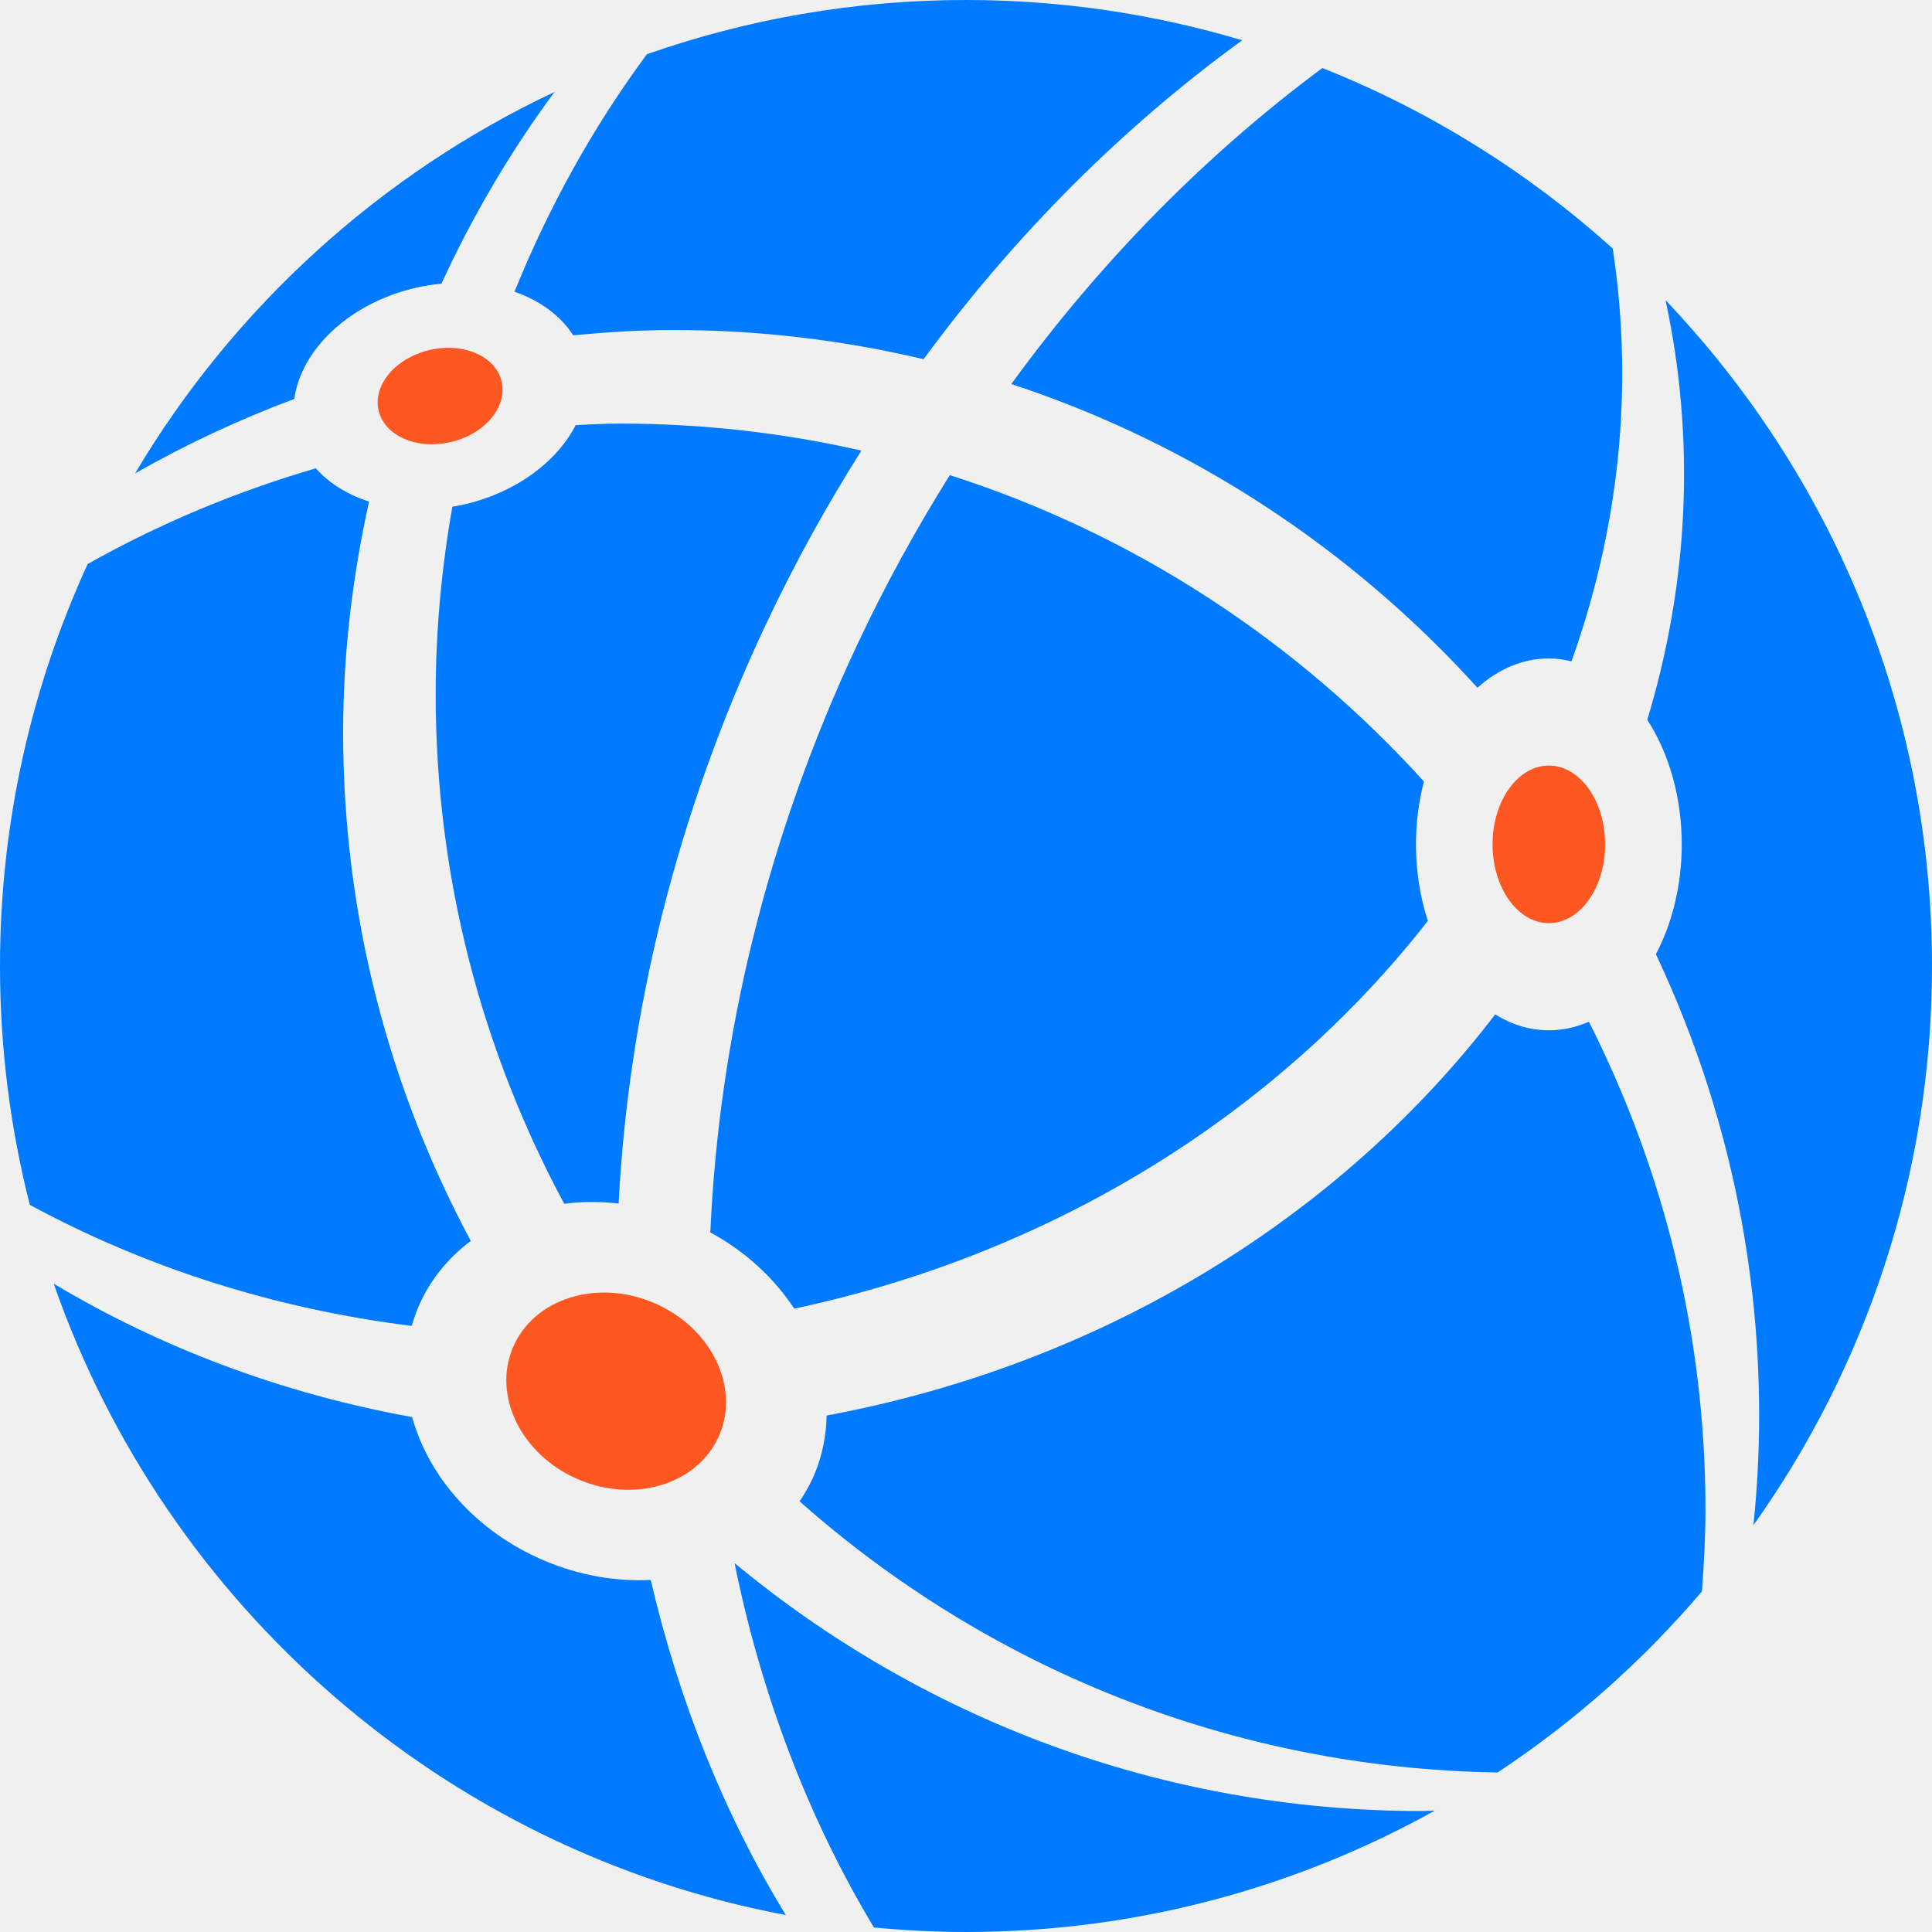
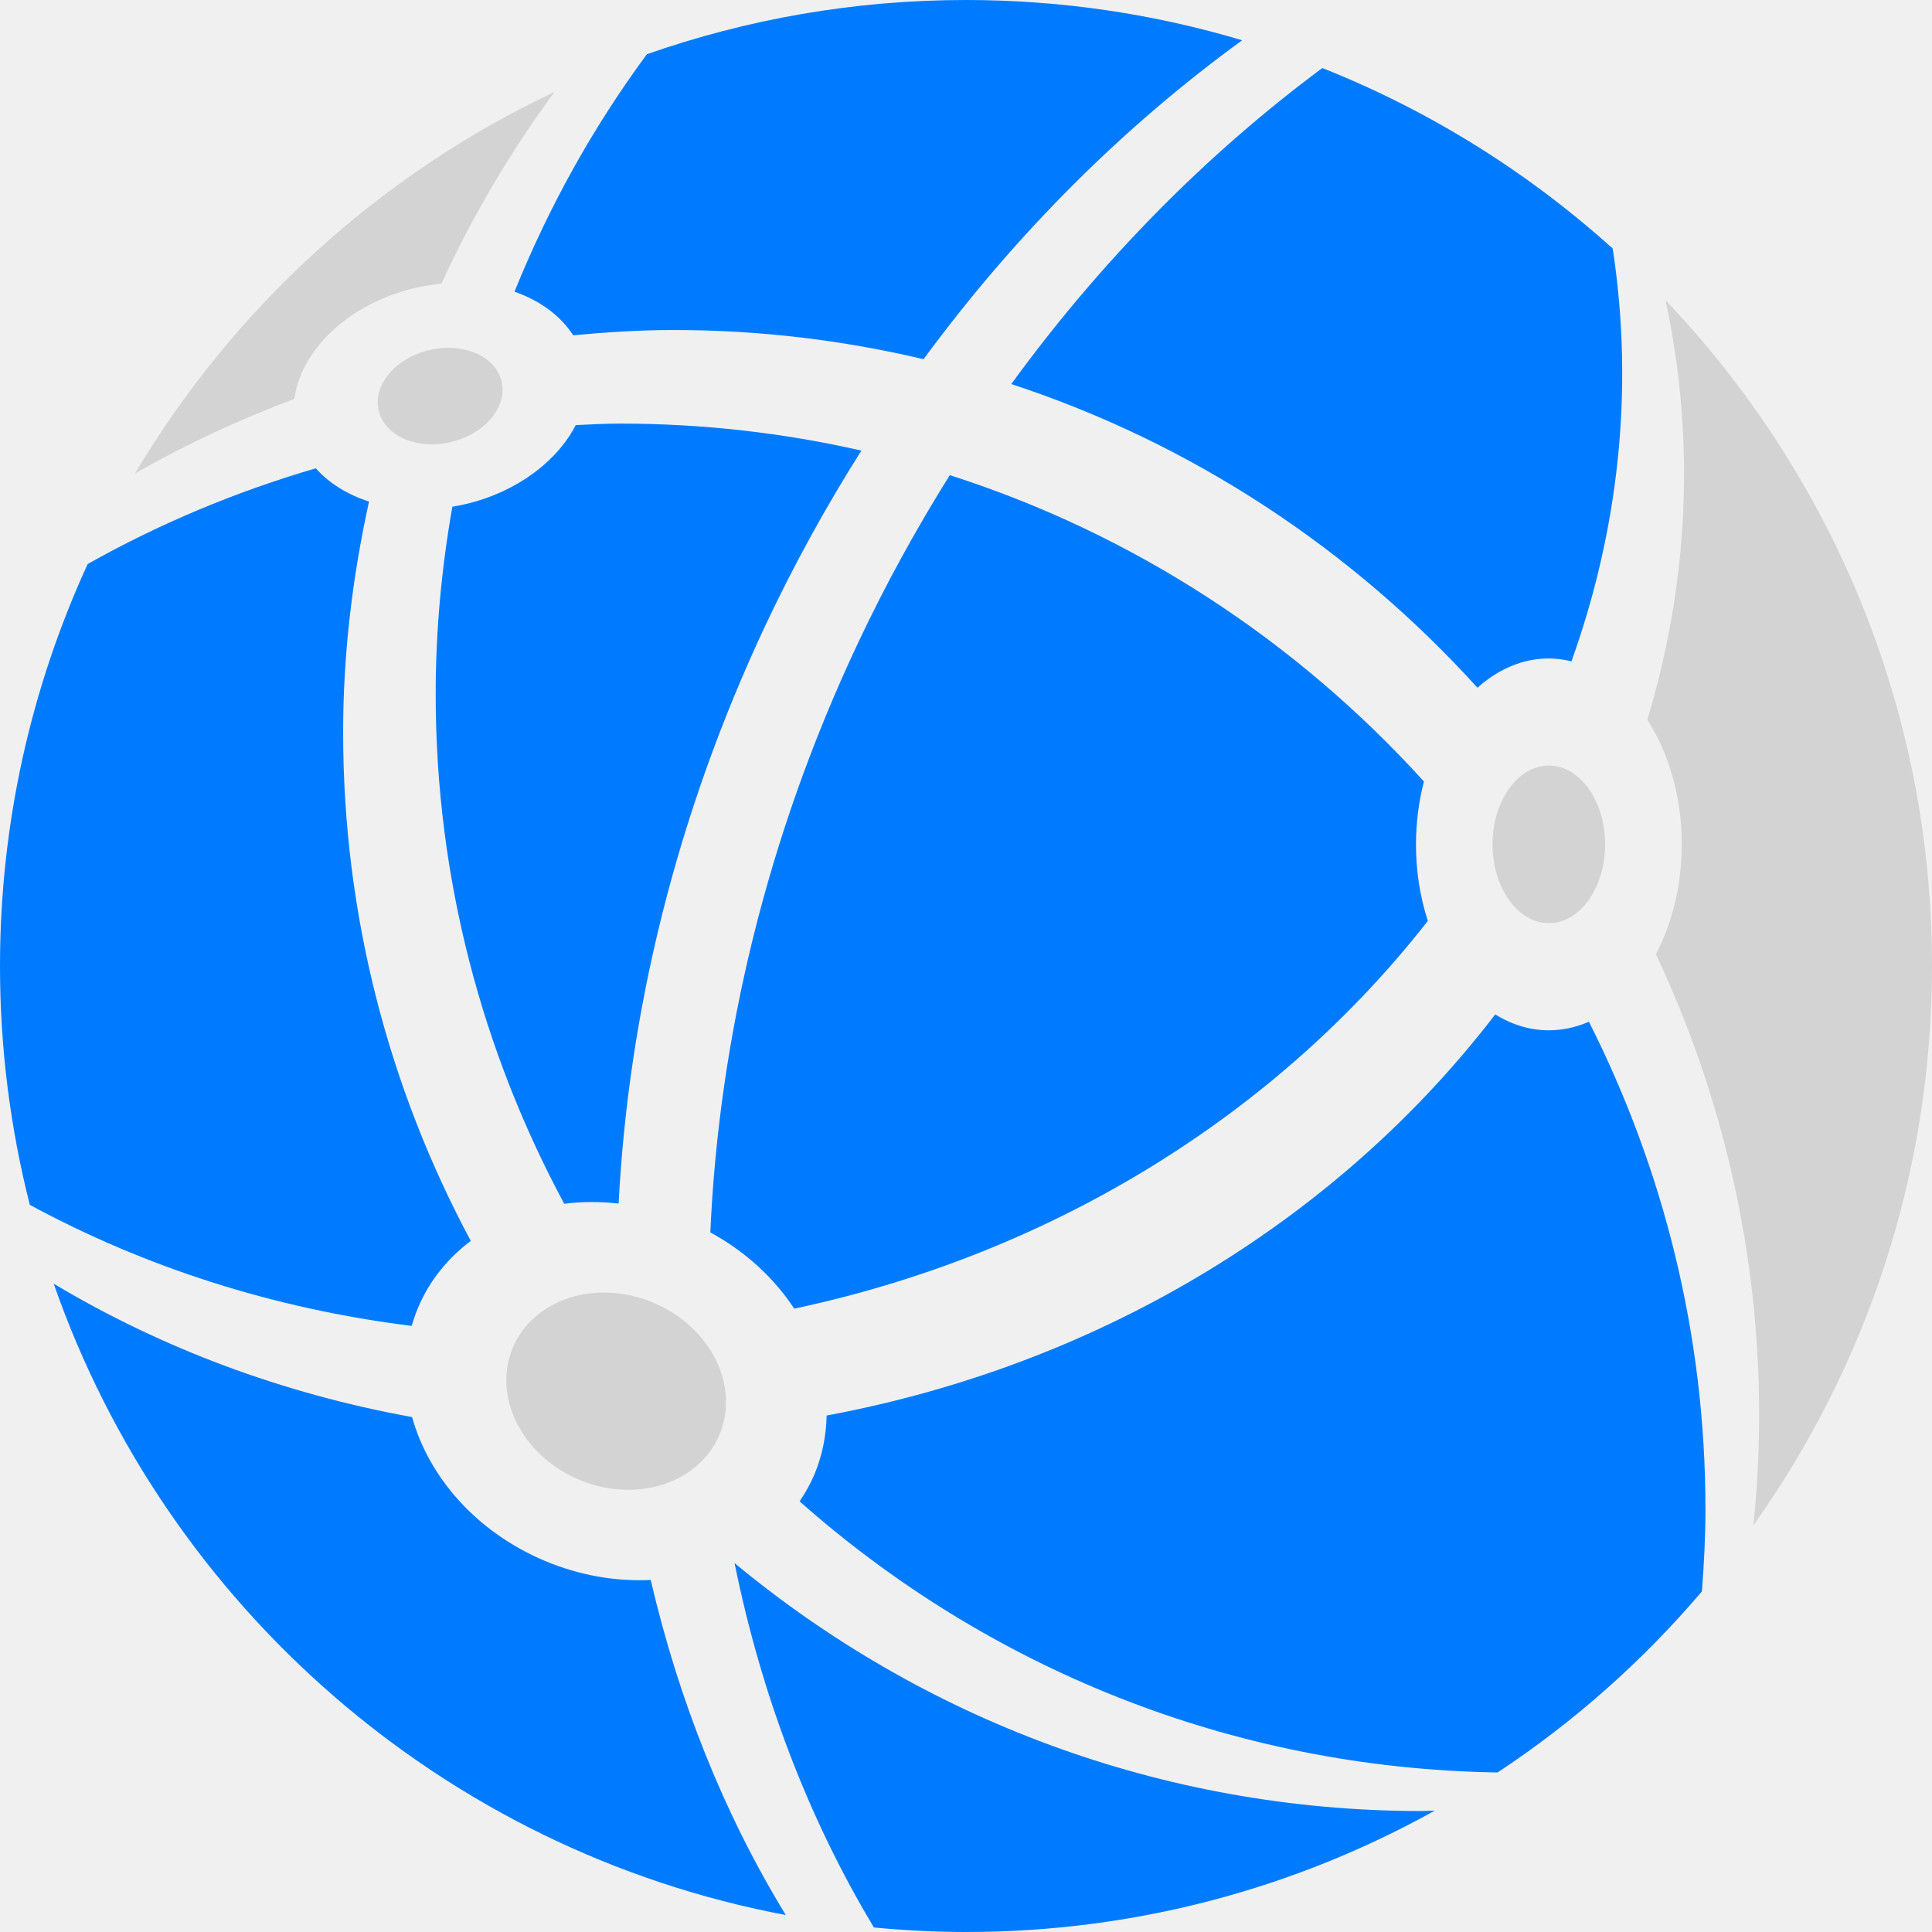
<svg xmlns="http://www.w3.org/2000/svg" width="140" height="140" viewBox="0 0 140 140" fill="none">
  <g clip-path="url(#clip0_109_2)">
    <path d="M73.281 27.831C86.41 32.136 97.992 39.823 107.062 49.836C108.556 48.498 110.328 47.714 112.235 47.714C112.795 47.714 113.342 47.795 113.874 47.923C117.232 38.552 118.425 28.456 116.891 18.191C116.883 18.128 116.865 18.068 116.856 18.004C110.728 12.481 103.62 8.028 95.822 4.93C87.496 11.111 79.845 18.812 73.281 27.831Z" fill="#007bff" />
    <path d="M41.536 24.297C43.937 24.071 46.358 23.914 48.819 23.914C55.055 23.914 61.112 24.654 66.925 26.029C73.644 16.885 81.489 9.111 90.013 2.919C83.673 1.026 76.956 0 69.999 0C61.893 0 54.115 1.394 46.875 3.929C42.985 9.195 39.77 14.98 37.283 21.138C39.118 21.778 40.616 22.869 41.536 24.297Z" fill="#007bff" />
    <path d="M33.758 36.525C33.43 36.603 33.104 36.666 32.78 36.719C32.001 41.136 31.571 45.673 31.571 50.313C31.571 63.679 34.969 76.233 40.887 87.23C42.163 87.064 43.489 87.064 44.828 87.212C45.54 73.406 48.981 59.103 55.479 45.288C57.561 40.861 59.891 36.652 62.419 32.653C56.794 31.371 50.939 30.695 44.923 30.695C43.847 30.695 42.784 30.756 41.718 30.804C40.376 33.421 37.468 35.642 33.758 36.525Z" fill="#007bff" />
    <path d="M68.825 34.431C66.4 38.309 64.155 42.38 62.144 46.658C55.531 60.716 52.095 75.274 51.473 89.304C54.038 90.698 56.103 92.628 57.554 94.83C76.67 90.758 92.769 80.435 103.466 66.731C102.918 65.039 102.606 63.166 102.606 61.188C102.606 59.586 102.818 58.054 103.182 56.63C93.978 46.468 82.192 38.703 68.825 34.431Z" fill="#007bff" />
    <path d="M30.303 94.738C31.132 92.778 32.464 91.164 34.114 89.921C28.227 78.942 24.864 66.407 24.864 53.077C24.864 47.324 25.552 41.74 26.741 36.345C25.178 35.841 23.845 35.016 22.883 33.936C17.07 35.635 11.525 37.958 6.352 40.873C2.286 49.744 0 59.604 0 70.001C0 75.976 0.753 81.773 2.161 87.307C10.484 91.821 19.869 94.846 29.834 96.079C29.963 95.628 30.116 95.18 30.303 94.738Z" fill="#007bff" />
    <path d="M112.235 74.659C110.851 74.659 109.536 74.245 108.348 73.508C97.267 87.986 80.201 98.794 59.901 102.574C59.87 104.028 59.59 105.479 59.003 106.87C58.712 107.555 58.347 108.19 57.943 108.794C71.453 120.769 89.117 128.143 108.521 128.439C114.059 124.782 119.043 120.358 123.326 115.321C123.478 113.35 123.584 111.366 123.584 109.355C123.584 96.638 120.503 84.663 115.138 74.037C114.221 74.439 113.246 74.659 112.235 74.659Z" fill="#007bff" />
    <path d="M53.229 113.268C55.171 122.836 58.576 131.772 63.328 139.674C65.526 139.88 67.748 140 70.001 140C82.332 140 93.908 136.801 103.97 131.205C103.651 131.208 103.339 131.235 103.022 131.235C84.087 131.233 66.749 124.474 53.229 113.268Z" fill="#007bff" />
    <path d="M39.46 113.097C34.519 111.01 31.068 107.032 29.861 102.687C20.459 100.985 11.661 97.671 3.893 93.023C12.027 116.379 32.179 134.097 56.942 138.772C52.48 131.475 49.199 123.265 47.153 114.489C44.652 114.611 42.015 114.177 39.46 113.097Z" fill="#007bff" />
-     <path d="M30.032 20.877C30.689 20.72 31.343 20.618 31.988 20.555C34.253 15.632 36.994 10.975 40.184 6.662C27.499 12.644 16.906 22.321 9.786 34.309C13.455 32.207 17.317 30.409 21.325 28.909C21.817 25.351 25.266 22.012 30.032 20.877Z" fill="#007bff" />
-     <path d="M140 70.001C140 51.293 132.647 34.313 120.691 21.755C120.954 22.987 121.185 24.233 121.374 25.495C122.74 34.646 121.936 43.665 119.368 52.157C120.914 54.547 121.865 57.709 121.865 61.188C121.865 64.168 121.166 66.915 119.993 69.146C124.772 79.295 127.475 90.614 127.475 102.576C127.475 105.259 127.326 107.904 127.063 110.52C135.197 99.081 140 85.106 140 70.001Z" fill="#007bff" />
-     <path d="M41.941 107.218C46.073 108.965 50.636 107.512 52.132 103.973C53.628 100.434 51.491 96.149 47.358 94.402C43.226 92.655 38.663 94.108 37.167 97.647C35.671 101.186 37.808 105.471 41.941 107.218Z" fill="#FF5722" />
-     <path d="M112.235 66.895C114.487 66.895 116.313 64.339 116.313 61.186C116.313 58.033 114.487 55.477 112.235 55.477C109.982 55.477 108.156 58.033 108.156 61.186C108.156 64.339 109.982 66.895 112.235 66.895Z" fill="#FF5722" />
-     <path d="M32.686 32.029C35.146 31.442 36.785 29.476 36.346 27.637C35.908 25.799 33.559 24.784 31.099 25.37C28.639 25.956 27 27.922 27.438 29.761C27.877 31.6 30.226 32.615 32.686 32.029Z" fill="#FF5722" />
+     <path d="M30.032 20.877C30.689 20.72 31.343 20.618 31.988 20.555C34.253 15.632 36.994 10.975 40.184 6.662C27.499 12.644 16.906 22.321 9.786 34.309C13.455 32.207 17.317 30.409 21.325 28.909C21.817 25.351 25.266 22.012 30.032 20.877Z" fill="#d3d3d3" />
+     <path d="M140 70.001C140 51.293 132.647 34.313 120.691 21.755C120.954 22.987 121.185 24.233 121.374 25.495C122.74 34.646 121.936 43.665 119.368 52.157C120.914 54.547 121.865 57.709 121.865 61.188C121.865 64.168 121.166 66.915 119.993 69.146C124.772 79.295 127.475 90.614 127.475 102.576C127.475 105.259 127.326 107.904 127.063 110.52C135.197 99.081 140 85.106 140 70.001Z" fill="#d3d3d3" />
+     <path d="M41.941 107.218C46.073 108.965 50.636 107.512 52.132 103.973C53.628 100.434 51.491 96.149 47.358 94.402C43.226 92.655 38.663 94.108 37.167 97.647C35.671 101.186 37.808 105.471 41.941 107.218Z" fill="#d3d3d3" />
+     <path d="M112.235 66.895C114.487 66.895 116.313 64.339 116.313 61.186C116.313 58.033 114.487 55.477 112.235 55.477C109.982 55.477 108.156 58.033 108.156 61.186C108.156 64.339 109.982 66.895 112.235 66.895Z" fill="#d3d3d3" />
+     <path d="M32.686 32.029C35.146 31.442 36.785 29.476 36.346 27.637C35.908 25.799 33.559 24.784 31.099 25.37C28.639 25.956 27 27.922 27.438 29.761C27.877 31.6 30.226 32.615 32.686 32.029Z" fill="#d3d3d3" />
  </g>
  <defs>
    <clipPath id="clip0_109_2">
      <rect width="140" height="140" fill="white" />
    </clipPath>
  </defs>
</svg>
